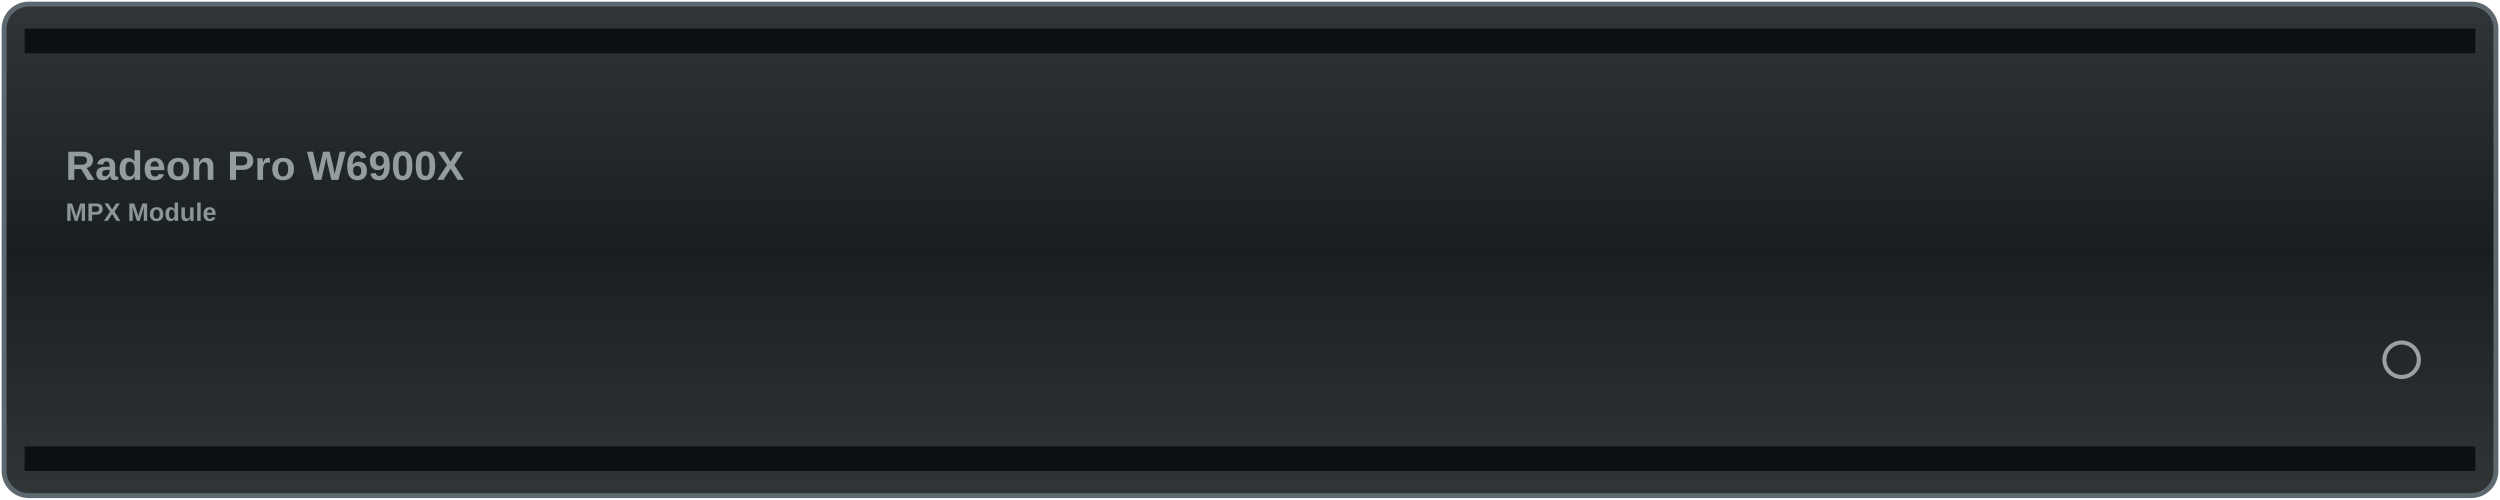
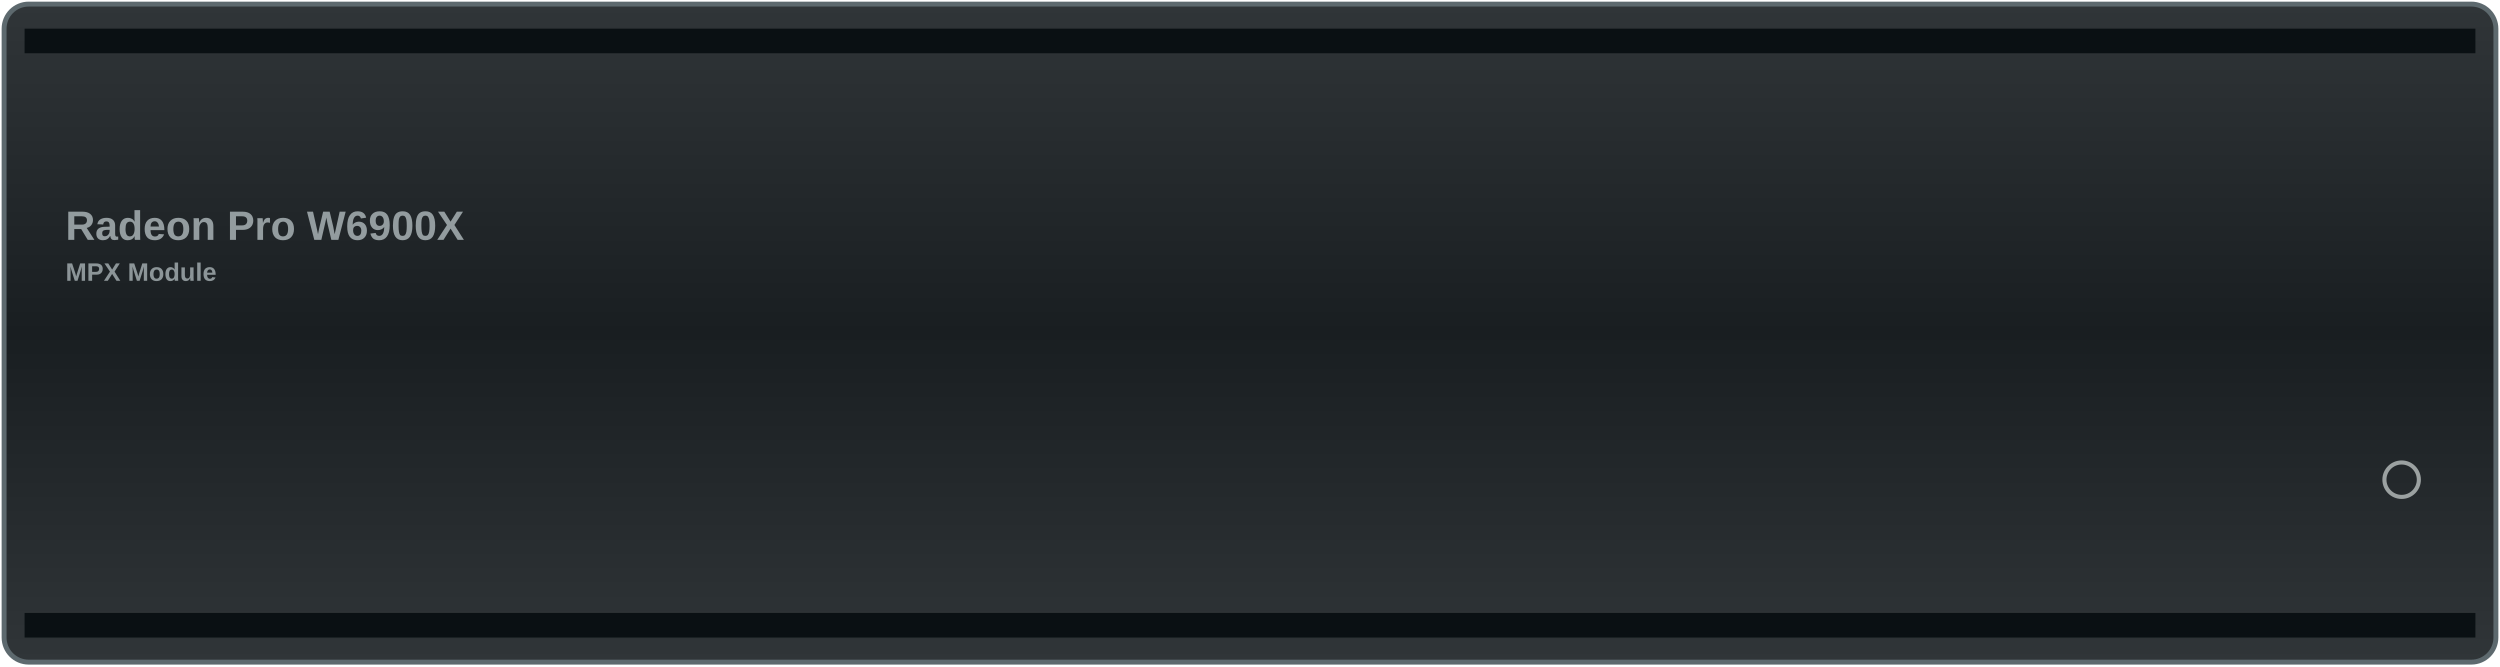
- <svg xmlns="http://www.w3.org/2000/svg" viewBox="0 0 305 60.96" role="img" aria-label="Radeon Pro W6900X installed side">
+ <svg xmlns="http://www.w3.org/2000/svg" viewBox="0 0 305 81.28" role="img" aria-label="Radeon Pro W6900X installed side">
  <defs>
    <linearGradient id="shell" x2="0" y2="1">
      <stop stop-color="#303538" />
      <stop offset=".5" stop-color="#191e21" />
      <stop offset="1" stop-color="#303538" />
    </linearGradient>
    <linearGradient id="metal" x2="0" y2="1">
      <stop stop-color="#474d51" />
      <stop offset=".4" stop-color="#303538" />
      <stop offset="1" stop-color="#474d51" />
    </linearGradient>
  </defs>
-   <rect x="0.5" y="0.5" width="304" height="59.96" rx="3" fill="url(#shell)" stroke="#5d696e" stroke-width="0.6" />
-   <path d="M3 5H302 M3 55.96H302" fill="none" stroke="#0a1013" stroke-width="3" stroke-linejoin="round" />
-   <text x="8" y="21.946" fill="#939c9f" font-family="Arial,Helvetica,sans-serif" font-size="5" font-weight="600" text-anchor="start">Radeon Pro W6900X</text>
-   <text x="8" y="26.946" fill="#8c9598" font-family="Arial,Helvetica,sans-serif" font-size="3.1" font-weight="600" text-anchor="start">MPX Module</text>
-   <circle cx="293" cy="43.891" r="2.1" fill="none" stroke="#9ba1a1" stroke-width=".5" />
+   <rect x="0.5" y="0.5" width="304" height="80.28" rx="3" fill="url(#shell)" stroke="#5d696e" stroke-width="0.6" />
+   <path d="M3 5H302 M3 76.28H302" fill="none" stroke="#0a1013" stroke-width="3" stroke-linejoin="round" />
+   <text x="8" y="29.261" fill="#939c9f" font-family="Arial,Helvetica,sans-serif" font-size="5" font-weight="600" text-anchor="start">Radeon Pro W6900X</text>
+   <text x="8" y="34.261" fill="#8c9598" font-family="Arial,Helvetica,sans-serif" font-size="3.1" font-weight="600" text-anchor="start">MPX Module</text>
+   <circle cx="293" cy="58.522" r="2.1" fill="none" stroke="#9ba1a1" stroke-width=".5" />
</svg>
